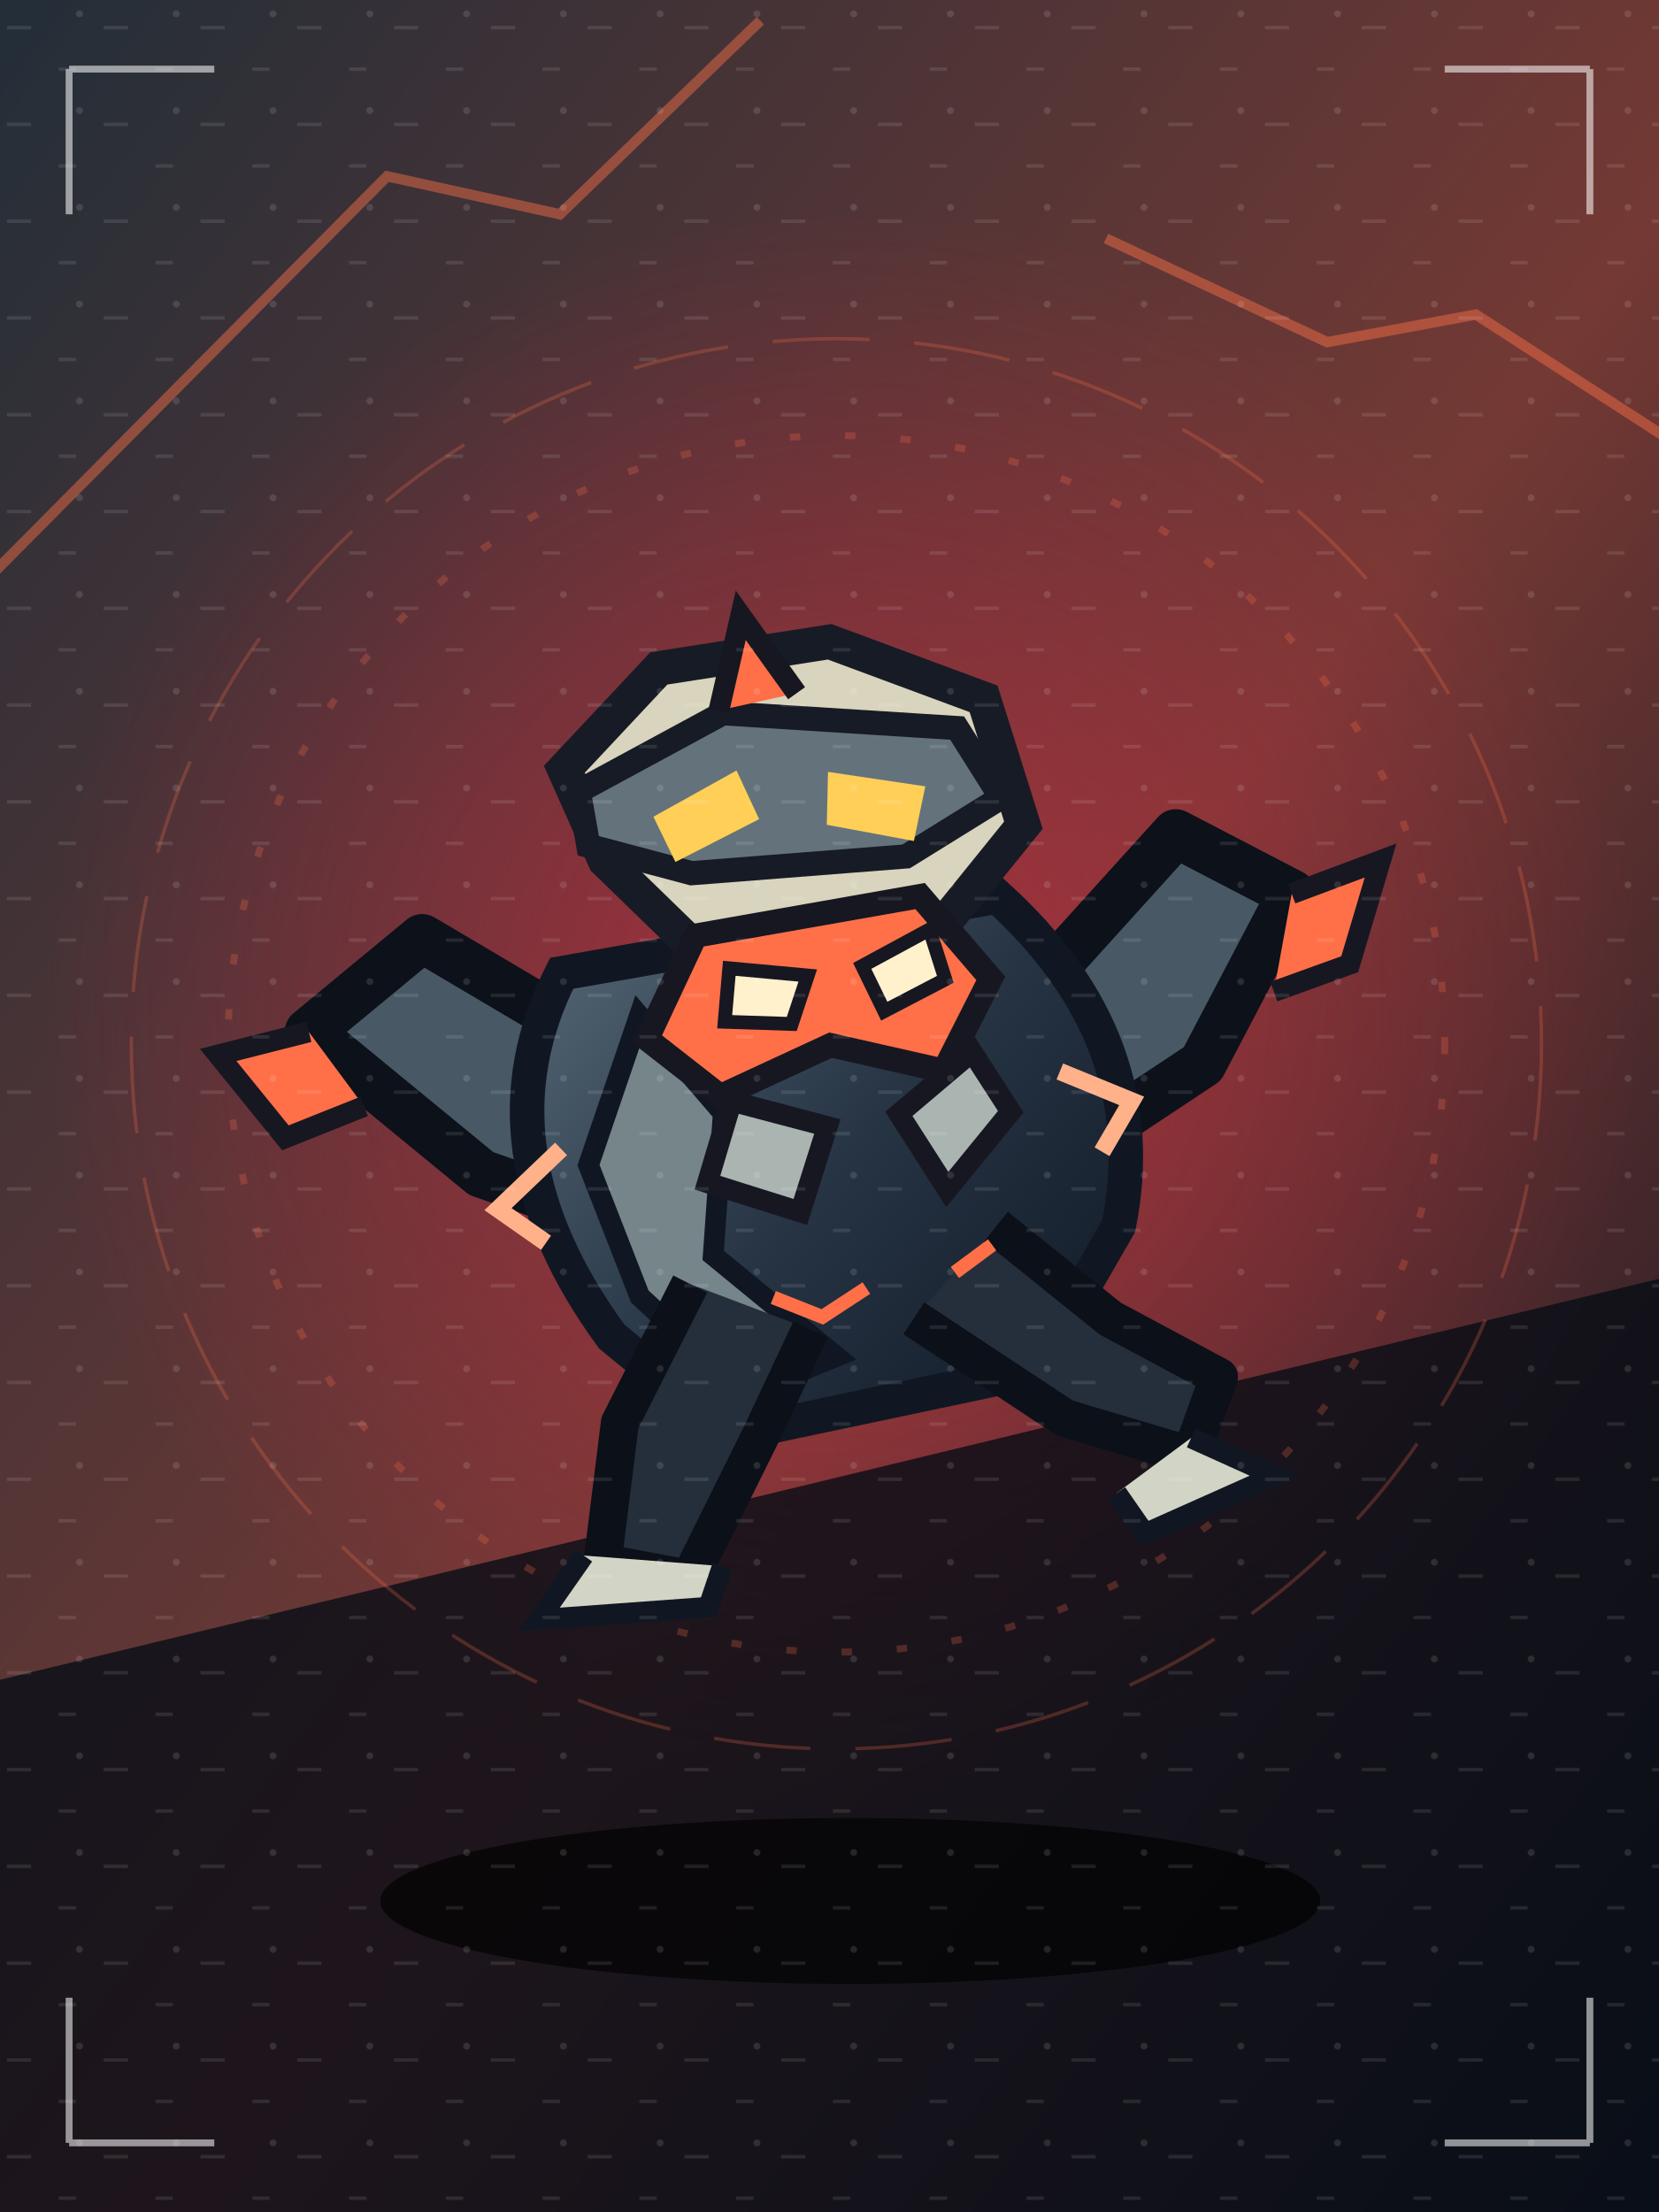
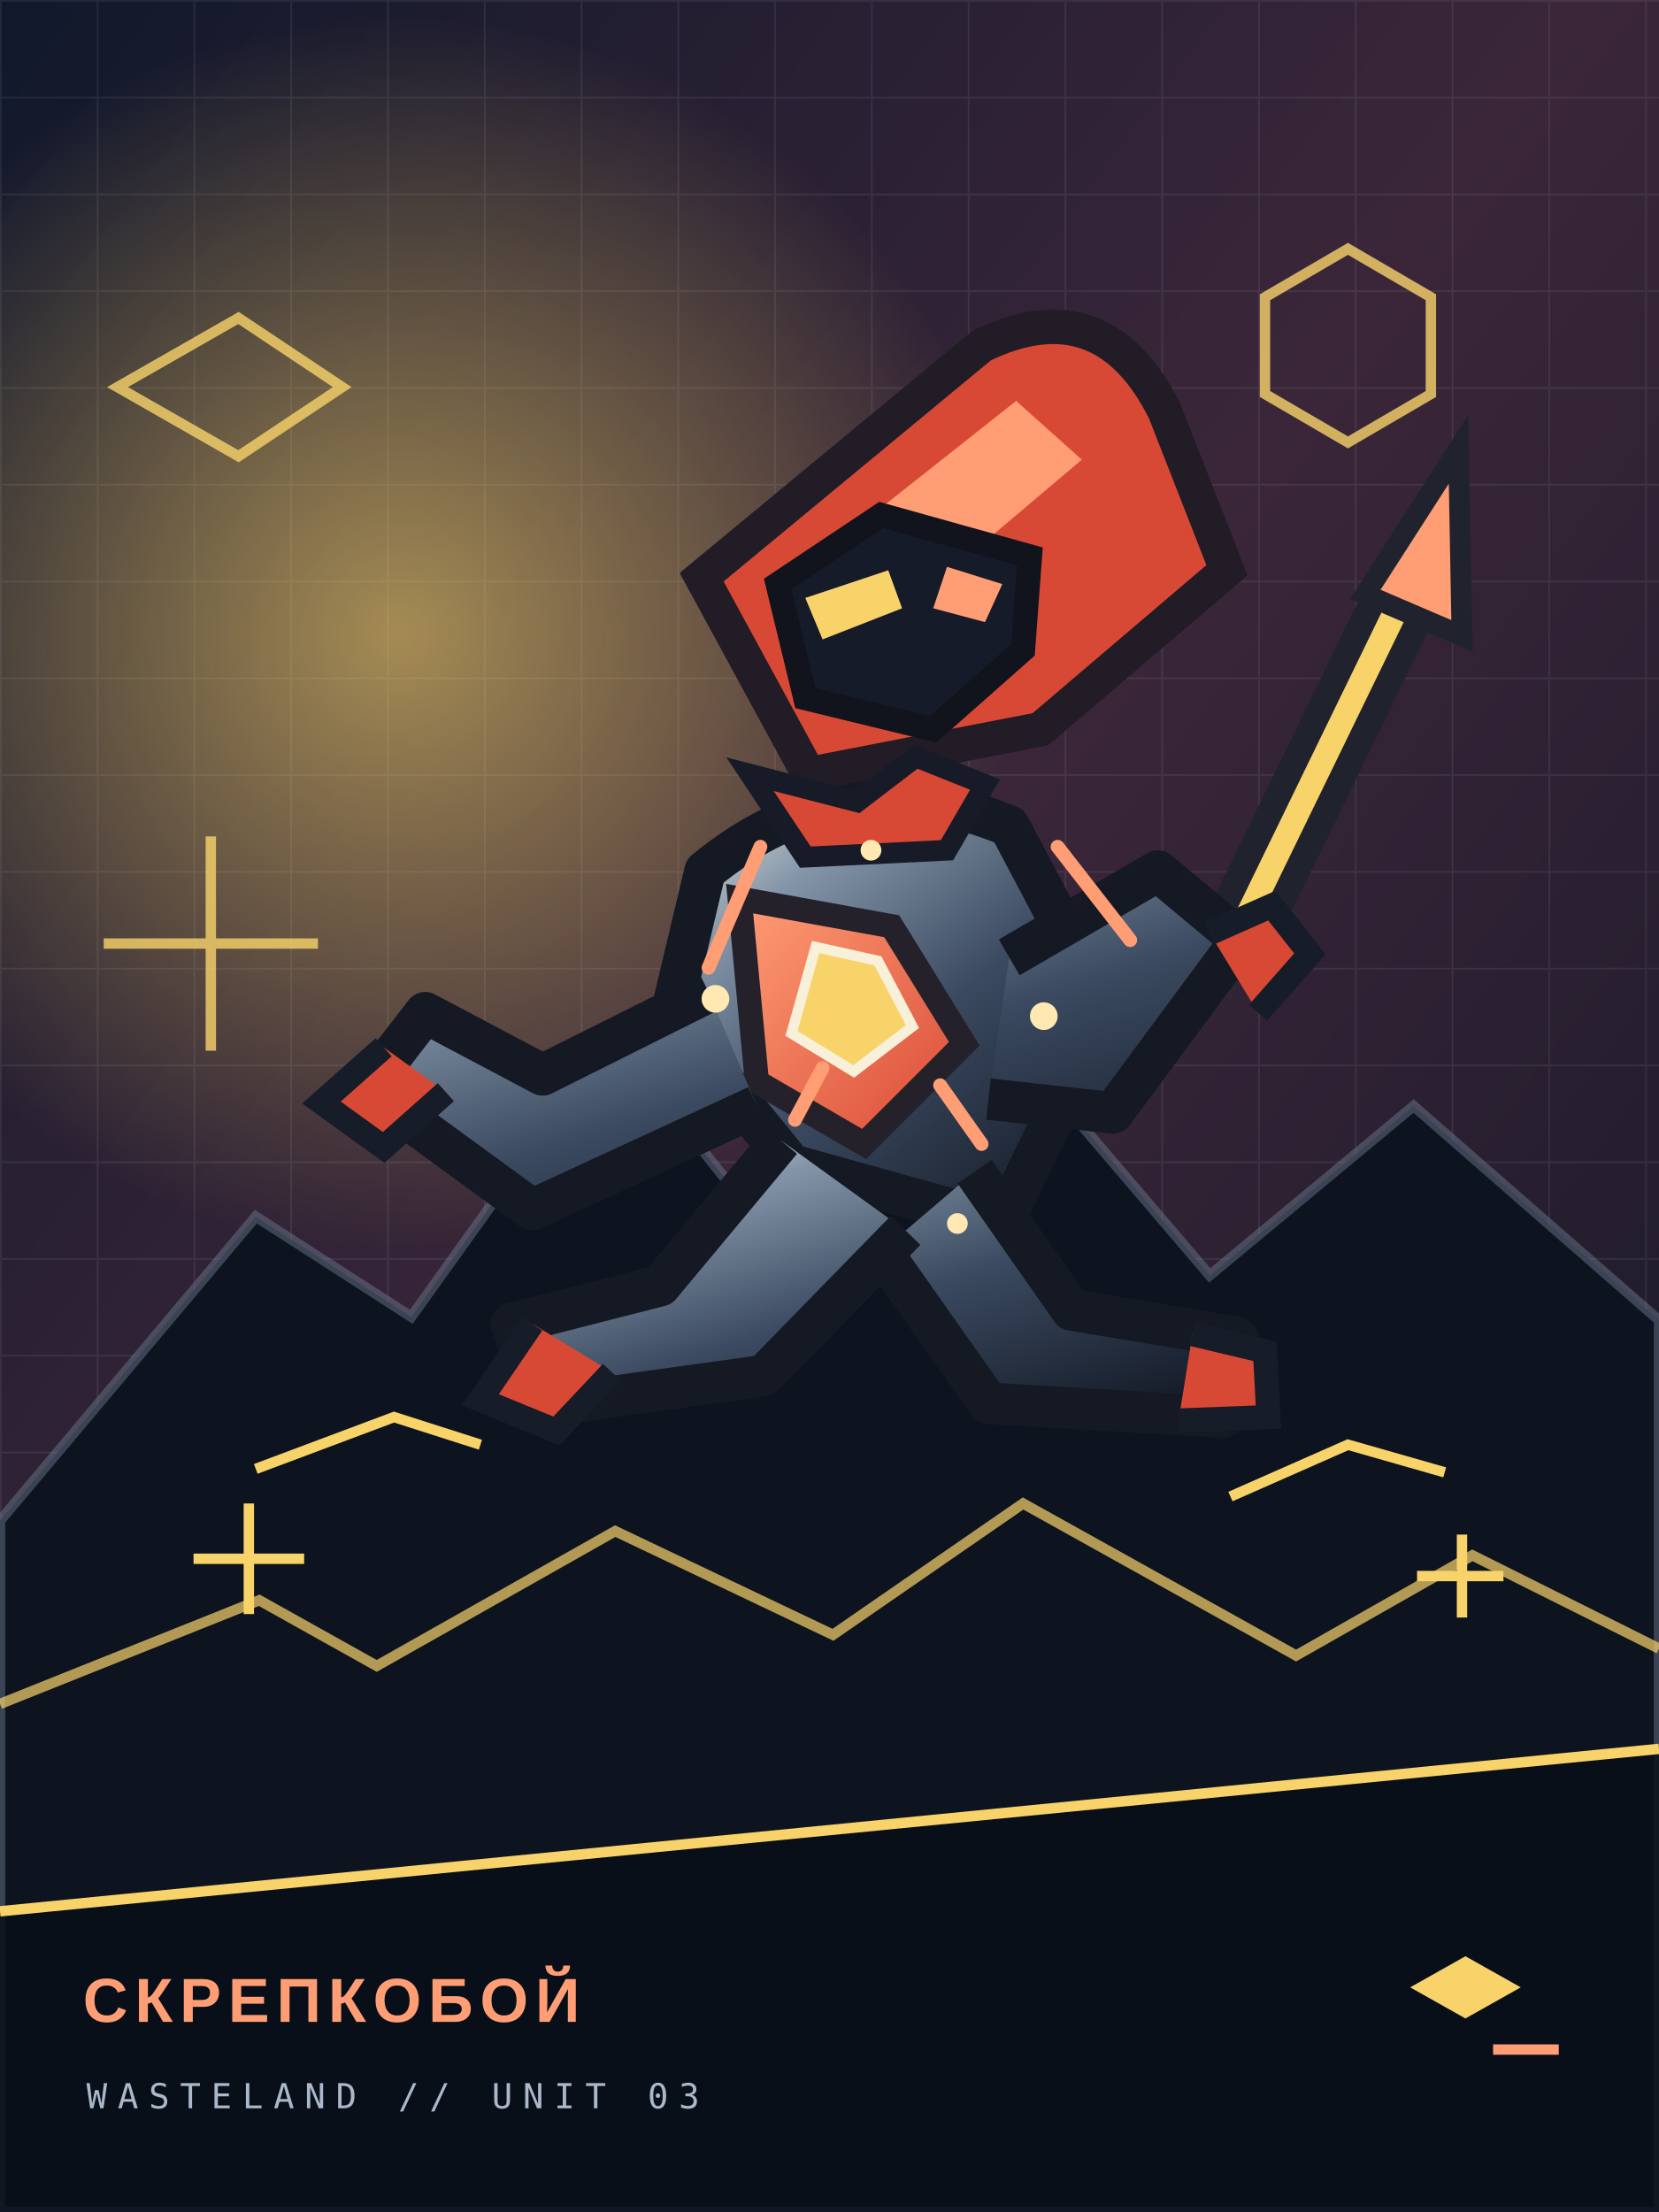
<svg xmlns="http://www.w3.org/2000/svg" width="480" height="640" viewBox="0 0 480 640">
  <defs>
-     <linearGradient id="bg" x2="1" y2="1">
-       <stop stop-color="#222e38" />
-       <stop offset=".55" stop-color="#743934" />
-       <stop offset="1" stop-color="#101421" />
+     <linearGradient id="bg" x1="0" y1="0" x2="1" y2="1">
+       <stop stop-color="#11182b" />
+       <stop offset=".48" stop-color="#3b2639" />
+       <stop offset="1" stop-color="#111725" />
    </linearGradient>
    <linearGradient id="metal" x1="0" y1="0" x2=".8" y2="1">
-       <stop stop-color="#f3f0dc" />
-       <stop offset=".25" stop-color="#8b9a9e" />
-       <stop offset=".58" stop-color="#45515f" />
-       <stop offset="1" stop-color="#1a2430" />
+       <stop stop-color="#f2f0df" />
+       <stop offset=".25" stop-color="#8495a9" />
+       <stop offset=".6" stop-color="#3b4a60" />
+       <stop offset="1" stop-color="#171e2b" />
    </linearGradient>
-     <linearGradient id="cloth" x2="1" y2="1">
-       <stop stop-color="#536574" />
-       <stop offset=".5" stop-color="#263444" />
-       <stop offset="1" stop-color="#111925" />
+     <linearGradient id="accent" x1="0" y1="0" x2="1" y2="1">
+       <stop stop-color="#ff9d75" />
+       <stop offset="1" stop-color="#d84935" />
    </linearGradient>
-     <linearGradient id="accent" x2=".8" y2="1">
-       <stop stop-color="#fff0a2" />
-       <stop offset=".3" stop-color="#ff7048" />
-       <stop offset="1" stop-color="#c52c43" />
-     </linearGradient>
-     <radialGradient id="halo">
-       <stop stop-color="#c52c43" stop-opacity=".65" />
-       <stop offset="1" stop-color="#c52c43" stop-opacity="0" />
+     <radialGradient id="flare">
+       <stop stop-color="#f8d36a" stop-opacity=".6" />
+       <stop offset="1" stop-color="#f8d36a" stop-opacity="0" />
    </radialGradient>
-     <pattern id="grain" width="28" height="28" patternUnits="userSpaceOnUse">
-       <path d="M2 8h7M17 20h5" stroke="#fff" stroke-opacity=".1" />
-       <circle cx="23" cy="4" r="1" fill="#fff" fill-opacity=".12" />
+     <pattern id="grid" width="28" height="28" patternUnits="userSpaceOnUse">
+       <path d="M28 0H0V28" fill="none" stroke="#dce8ff" stroke-opacity=".08" />
    </pattern>
  </defs>
  <rect width="480" height="640" fill="url(#bg)" />
-   <circle cx="244" cy="292" r="230" fill="url(#halo)" />
-   <path d="M-20 184L112 51l50 11 58-56M320 69l64 30 43-8 65 42" fill="none" stroke="#ff7048" stroke-width="3" opacity=".45" />
-   <path d="M0 486L480 370V640H0Z" fill="#080d15" opacity=".8" />
-   <g fill="none" stroke="#ff7048" opacity=".24">
-     <circle cx="242" cy="302" r="176" stroke-dasharray="3 13" stroke-width="2" />
-     <circle cx="242" cy="302" r="204" stroke-dasharray="28 13" />
+   <rect width="480" height="640" fill="url(#grid)" />
+   <circle cx="115" cy="183" r="180" fill="url(#flare)" />
+   <path d="M0 440L74 352 119 381 177 300 221 355 280 287 350 369 409 320 480 382V640H0Z" fill="#0d1420" stroke="#718094" stroke-opacity=".45" stroke-width="3" />
+   <path d="M0 493l75-30 34 19 69-39 63 30 55-38 79 44 51-29 54 27" fill="none" stroke="#f8d36a" stroke-opacity=".7" stroke-width="3" />
+   <g opacity=".8" stroke="#f8d36a" stroke-width="3">
+     <path d="M34 112l35-20 30 20-30 20Z" fill="none" />
+     <path d="M390 72l24 14v28l-24 14-24-14V86Z" fill="none" />
+     <path d="M30 273h62m-31-31v62" />
  </g>
-   <ellipse cx="246" cy="550" rx="136" ry="24" fill="#000" opacity=".65" />
-   <g transform="translate(245 329) rotate(-10)">
-     <path d="M-55 -30L-111 -78L-148 -57L-106 -8L-67 14M55 -28L109 -70L139 -47L105 -3L66 14" fill="#485965" stroke="#0c111a" stroke-width="14" stroke-linejoin="round" />
-     <path d="M-148 -57l-27 2 15 27 24 -5M139 -47l27 -5 -14 28 -23 4" fill="#ff7048" stroke="#171722" stroke-width="6" />
-     <path d="M-73 -61Q-107 -16 -77 45L-48 79L42 76L73 39Q93 -12 55 -61Z" fill="url(#cloth)" stroke="#101722" stroke-width="10" />
-     <path d="M-53 -45L-34 -13L-44 27L-14 62L-42 68L-67 35L-75 -5Z" fill="#75858a" stroke="#101722" stroke-width="6" />
-     <path d="M-55 -91L-62 -119L-30 -143L20 -142L61 -118L66 -80L35 -53L-29 -55Z" fill="#d8d4bd" stroke="#171b25" stroke-width="10" />
-     <path d="M-59 -112L-14 -127L52 -111L61 -89L31 -77L-31 -83L-59 -96Z" fill="#64737b" stroke="#171b25" stroke-width="7" />
-     <path d="M-39 -101L-13 -110L-9 -95L-35 -87ZM13 -105L40 -96L34 -81L10 -90Z" fill="#ffcf58" />
-     <path d="M-33 -65L-52 -38L-34 -18L0 -27L31 -14L49 -38L33 -65Z" fill="#ff7048" stroke="#171722" stroke-width="7" />
-     <path d="M-25 -54L-3 -48L-10 -35L-29 -39ZM13 -48L34 -55L36 -40L17 -34Z" fill="#fff1cc" stroke="#171722" stroke-width="4" />
-     <path d="M-31 -16L-5 -4L-17 19L-42 6ZM16 -4L40 -18L48 1L26 20Z" fill="#aab4b1" stroke="#171722" stroke-width="6" />
-     <path d="M-52 34L-79 70L-91 109L-67 118L-39 80L-20 53M38 33L66 65L94 87L82 108L48 91L10 55" fill="#252f3b" stroke="#0b1019" stroke-width="11" stroke-linejoin="round" />
-     <path d="M-96 106L-112 122L-63 127L-57 116M83 103L105 118L65 128L59 115" fill="#d2d5c5" stroke="#111722" stroke-width="6" />
-     <path d="M-15 -128L-4 -154L8 -129" fill="#ff7048" stroke="#171722" stroke-width="6" />
-     <path d="M-82 -11l-21 14 12 12M64 -8l19 12 -11 13" fill="none" stroke="#ffb18a" stroke-width="5" />
-     <path d="M-29 42l13 8 14 -6M24 44l12 -6" fill="none" stroke="#ff7048" stroke-width="4" />
+   <path d="M357 273L411 162" stroke="#20232e" stroke-width="22" stroke-linecap="round" />
+   <path d="M357 273L411 162" stroke="#f8d36a" stroke-width="7" />
+   <path d="M395 172l27-42 1 54Z" fill="#ff9d75" stroke="#20232e" stroke-width="6" />
+   <path d="M204 252Q244 219 292 239L320 292 290 354 229 337 194 294Z" fill="url(#metal)" stroke="#151923" stroke-width="12" stroke-linejoin="round" />
+   <path d="M214 260l44 8 21 34-29 29-31-18Z" fill="url(#accent)" stroke="#24212a" stroke-width="7" />
+   <path d="M236 274l18 4 10 19-17 13-18-11Z" fill="#f8d36a" stroke="#f8f0d9" stroke-width="3" />
+   <path d="M205 287l-48 24-34-18-17 22 48 35 65-30M292 277l43-25 24 20-37 50-36-4" fill="url(#metal)" stroke="#151923" stroke-width="12" stroke-linejoin="round" />
+   <path d="M111 303l-18 16 18 13 18-16M350 270l18-8 11 14-15 17" fill="#d84935" stroke="#171c29" stroke-width="7" />
+   <path d="M226 330l-35 42-43 11 8 24 65-9 41-42M282 339l28 40 48 8-4 23-68-4-31-44" fill="url(#metal)" stroke="#151923" stroke-width="12" stroke-linejoin="round" />
+   <path d="M154 383l-15 22 22 9 16-17M345 386l21 5 1 19-26 1" fill="#d84935" stroke="#171c29" stroke-width="7" />
+   <path d="M203 167L284 100Q319 83 337 119L355 165 301 211 234 224Z" fill="#d84935" stroke="#211c26" stroke-width="10" />
+   <path d="M227 169l67-53 19 17-65 55Z" fill="#ff9d75" />
+   <path d="M225 169l30-20 43 12-2 27-26 23-37-9Z" fill="#151b28" stroke="#11131d" stroke-width="7" />
+   <path d="M233 173l24-8 4 11-23 9Z" fill="#f8d36a" />
+   <path d="M274 164l16 5-5 11-15-4Z" fill="#ff9d75" />
+   <path d="M217 224l31 8 17-13 20 8-11 19-41 2Z" fill="#d84935" stroke="#171b27" stroke-width="6" />
+   <path d="M220 245l-15 35m101-35 21 27M238 309l-8 15m42-10 12 17" stroke="#ff9d75" stroke-width="4" stroke-linecap="round" />
+   <g fill="#ffe8b2">
+     <circle cx="207" cy="289" r="4" />
+     <circle cx="302" cy="294" r="4" />
+     <circle cx="252" cy="246" r="3" />
+     <circle cx="277" cy="354" r="3" />
  </g>
-   <rect width="480" height="640" fill="url(#grain)" />
-   <path d="M20 20h42M20 20v42M460 20h-42M460 20v42M20 620h42M20 620v-42M460 620h-42M460 620v-42" fill="none" stroke="#fff" stroke-opacity=".55" stroke-width="2" />
+   <g stroke="#f8d36a" stroke-width="3" fill="none">
+     <path d="M74 425l40-15 25 8M356 433l34-15 28 8" />
+     <path d="M56 451h32m-16-16v32M410 456h25m-12-12v24" />
+   </g>
+   <path d="M0 553L480 506V640H0Z" fill="#090e18" fill-opacity=".82" />
+   <path d="M0 553L480 506" stroke="#f8d36a" stroke-width="3" />
+   <text x="24" y="585" font-family="Arial,sans-serif" font-size="18" font-weight="900" fill="#ff9d75" letter-spacing="2">СКРЕПКОБОЙ</text>
+   <text x="25" y="610" font-family="monospace" font-size="10" fill="#a9b8ca" letter-spacing="3">WASTELAND // UNIT 03</text>
+   <path d="M424 566l16 9-16 9-16-9Z" fill="#f8d36a" />
+   <path d="M432 593h19" stroke="#ff9d75" stroke-width="3" />
</svg>
